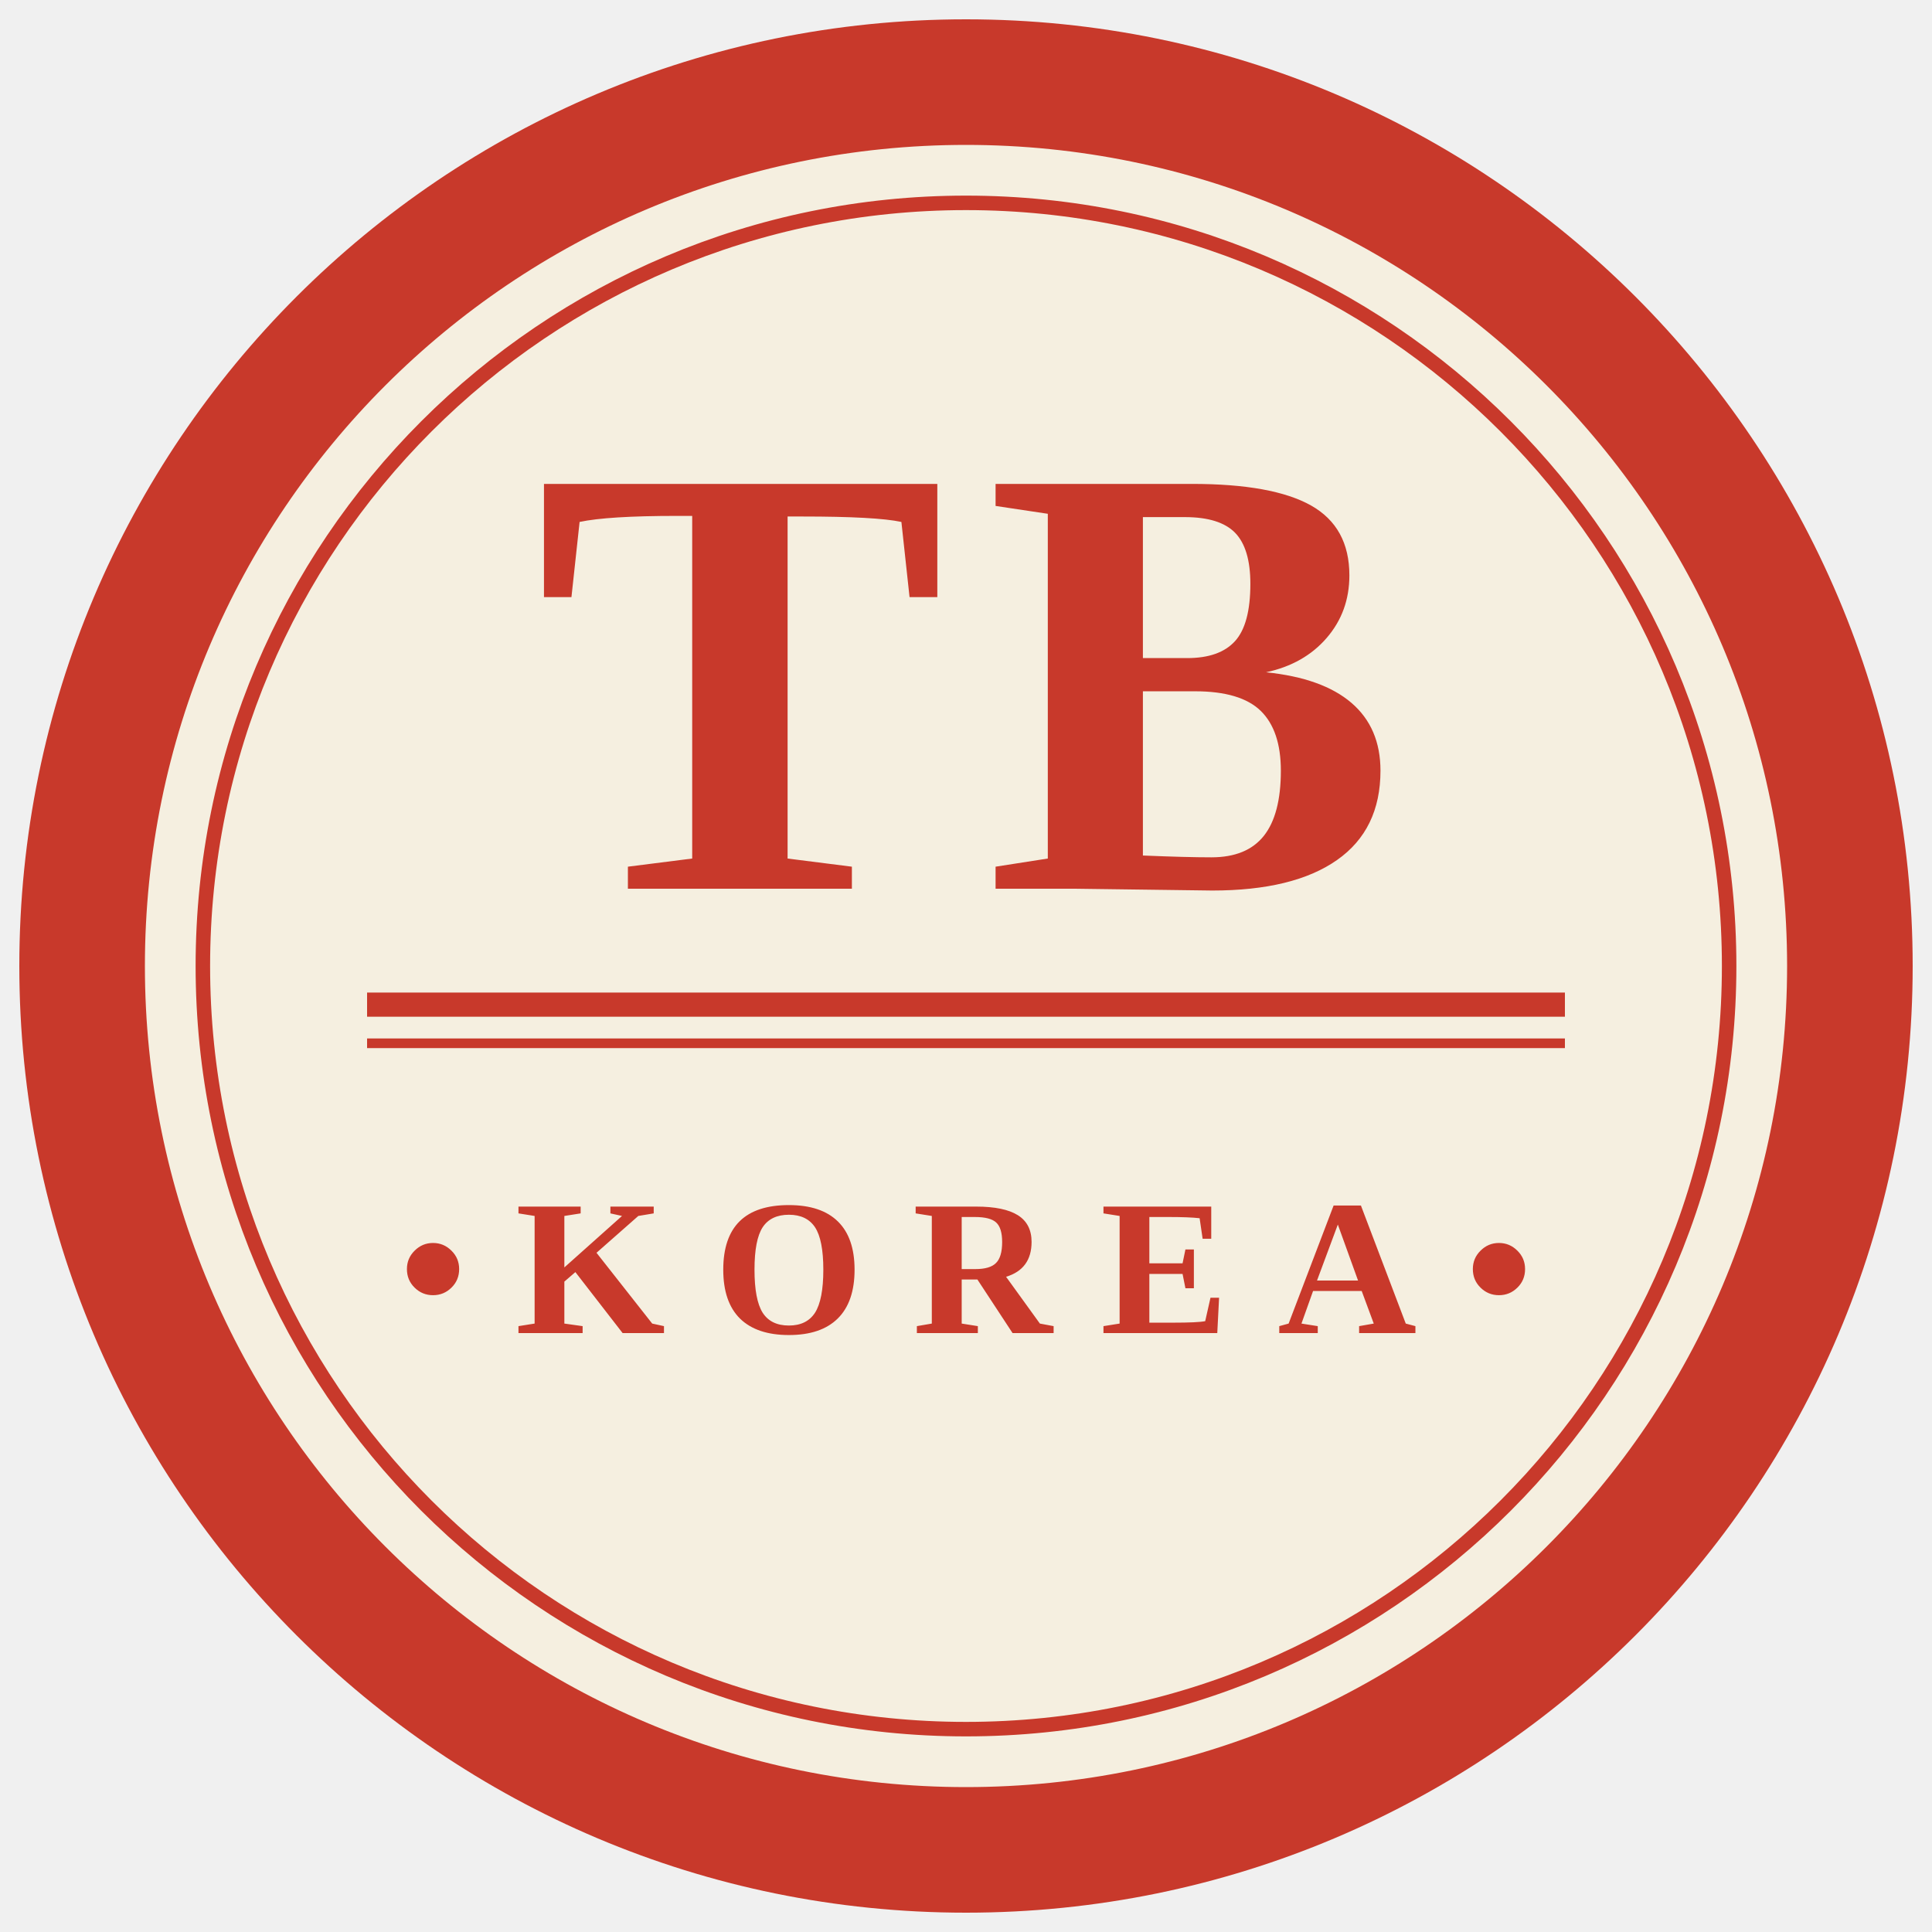
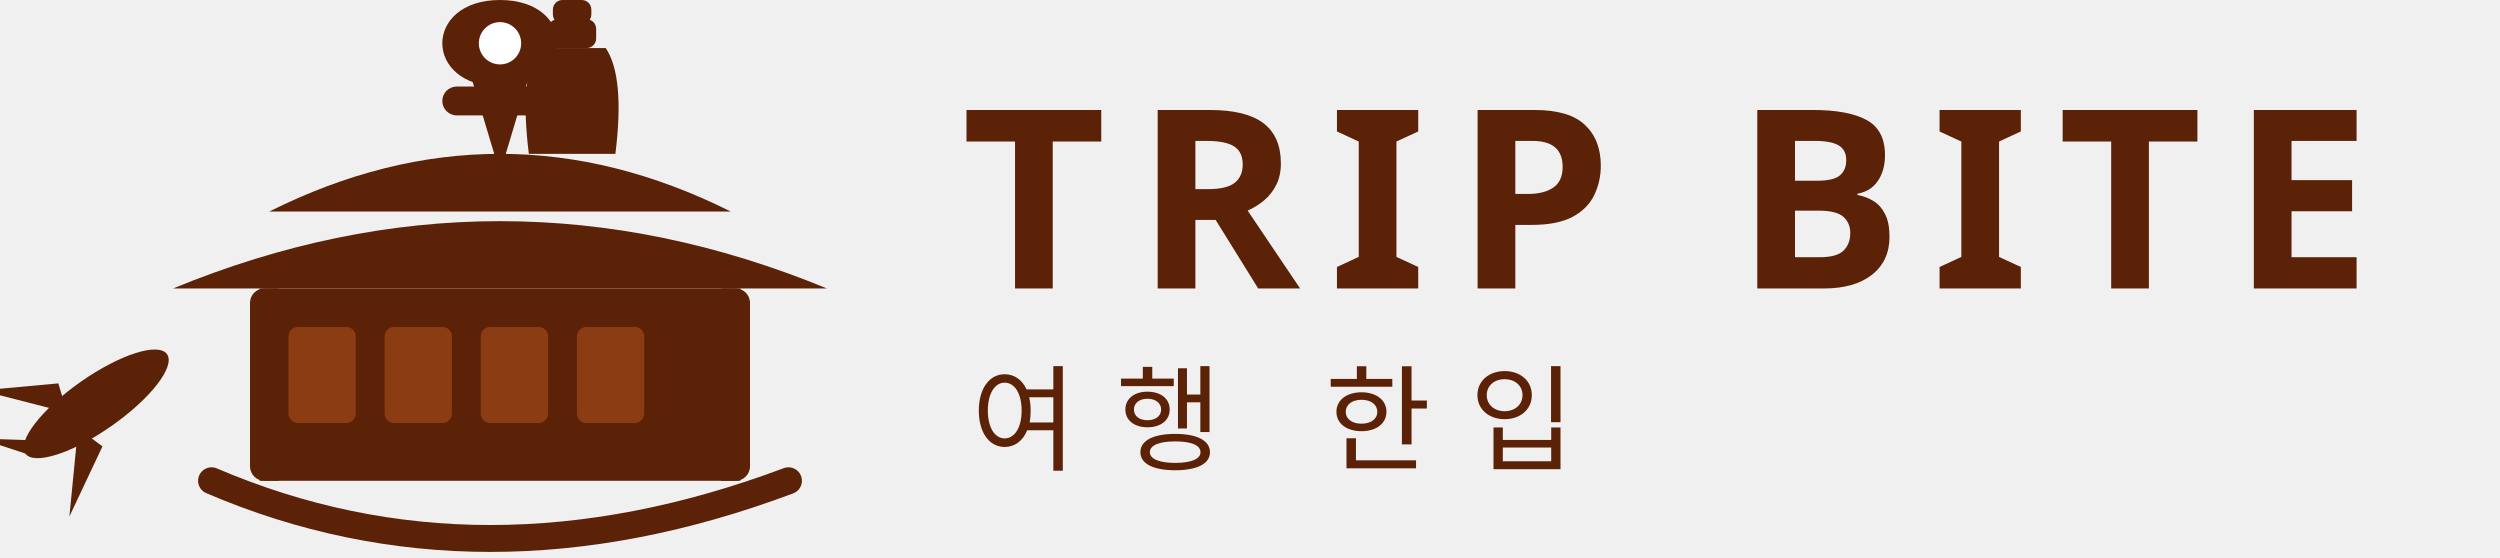
- <svg xmlns="http://www.w3.org/2000/svg" viewBox="0 0 200 200" width="200" height="200">
-   <circle cx="100" cy="100" r="98" fill="#C8392B" />
-   <circle cx="100" cy="100" r="86" fill="#F5EFE0" />
-   <circle cx="100" cy="100" r="86" fill="none" stroke="#C8392B" stroke-width="2" />
-   <circle cx="100" cy="100" r="79" fill="none" stroke="#C8392B" stroke-width="1.5" />
-   <text x="100" y="92" text-anchor="middle" font-family="Georgia, 'Times New Roman', serif" font-size="64" font-weight="700" fill="#C8392B" letter-spacing="4">TB</text>
-   <line x1="38" y1="104" x2="162" y2="104" stroke="#C8392B" stroke-width="2.5" />
-   <line x1="38" y1="108" x2="162" y2="108" stroke="#C8392B" stroke-width="1" />
-   <text x="100" y="138" text-anchor="middle" font-family="Georgia, 'Times New Roman', serif" font-size="20" font-weight="600" fill="#C8392B" letter-spacing="5">•KOREA•</text>
+ <svg xmlns="http://www.w3.org/2000/svg" viewBox="0 0 260 58" width="260" height="58">
+   <g fill="#5C2208">
+     <path d="M22 50 Q50 62 82 50" stroke="#5C2208" stroke-width="2.8" fill="none" stroke-linecap="round" />
+     <g transform="translate(10,42) rotate(-35)">
+       <ellipse cx="0" cy="0" rx="9" ry="2.8" />
+       <path d="M-3,-1 L-9,-8 L-2,-4 Z" />
+       <path d="M-3,1 L-9,8 L-2,4 Z" />
+       <path d="M-8,-1 L-12,-4 L-9,0 Z" />
+     </g>
+     <rect x="26" y="30" width="52" height="20" rx="1.5" />
+     <rect x="30" y="34" width="7" height="10" rx="1" fill="#8B3C12" />
+     <rect x="40" y="34" width="7" height="10" rx="1" fill="#8B3C12" />
+     <rect x="50" y="34" width="7" height="10" rx="1" fill="#8B3C12" />
+     <rect x="60" y="34" width="7" height="10" rx="1" fill="#8B3C12" />
+     <rect x="27" y="30" width="2" height="20" />
+     <rect x="75" y="30" width="2" height="20" />
+     <path d="M18,30 Q52,16 86,30 Z" />
+     <path d="M28,22 Q52,10 76,22 Z" />
+     <rect x="46" y="9" width="12" height="3" rx="1.5" />
+     <path d="M52,9 C44,9 44,0 52,0 C60,0 60,9 52,9 Z" />
+     <path d="M49,8 Q52,18 52,18 Q52,18 55,8 Z" />
+     <circle cx="52" cy="4.5" r="2.2" fill="white" />
+     <g transform="translate(57, 0)">
+       <rect x="0" y="2" width="5" height="3" rx="1" />
+       <rect x="0.5" y="0" width="4" height="2.5" rx="1" />
+       <path d="M-1,5 Q-3,8 -2,16 L7,16 Q8,8 6,5 Z" />
+     </g>
+   </g>
+   <text x="100" y="30" font-family="'Arial Black', 'Impact', 'Arial Bold', sans-serif" font-size="26" font-weight="900" fill="#5C2208" letter-spacing="3">TRIP BITE</text>
+   <text x="101" y="48" font-family="'Apple SD Gothic Neo', 'Noto Sans KR', 'Malgun Gothic', sans-serif" font-size="12" font-weight="400" fill="#5C2208" letter-spacing="4">여행 한입</text>
</svg>
